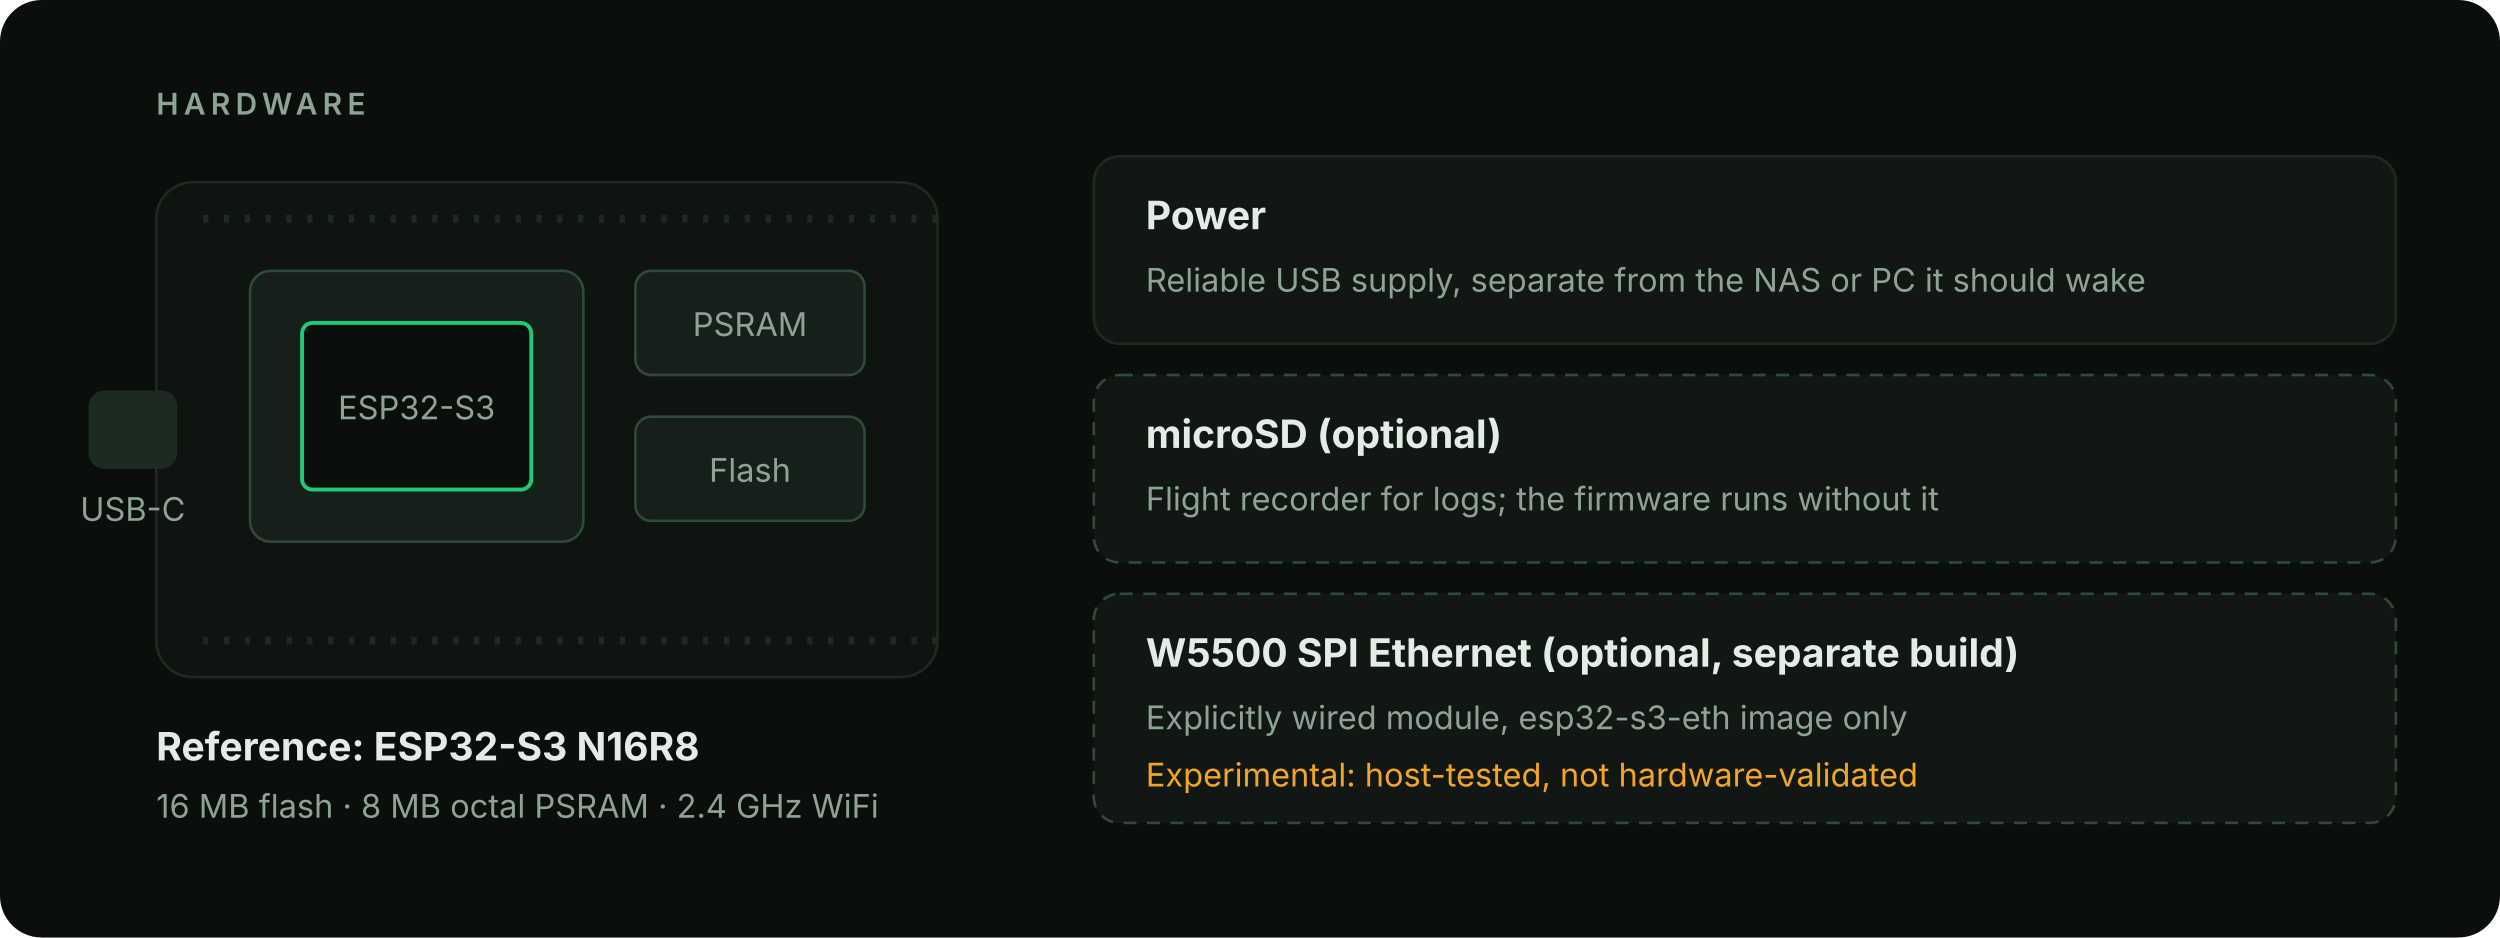
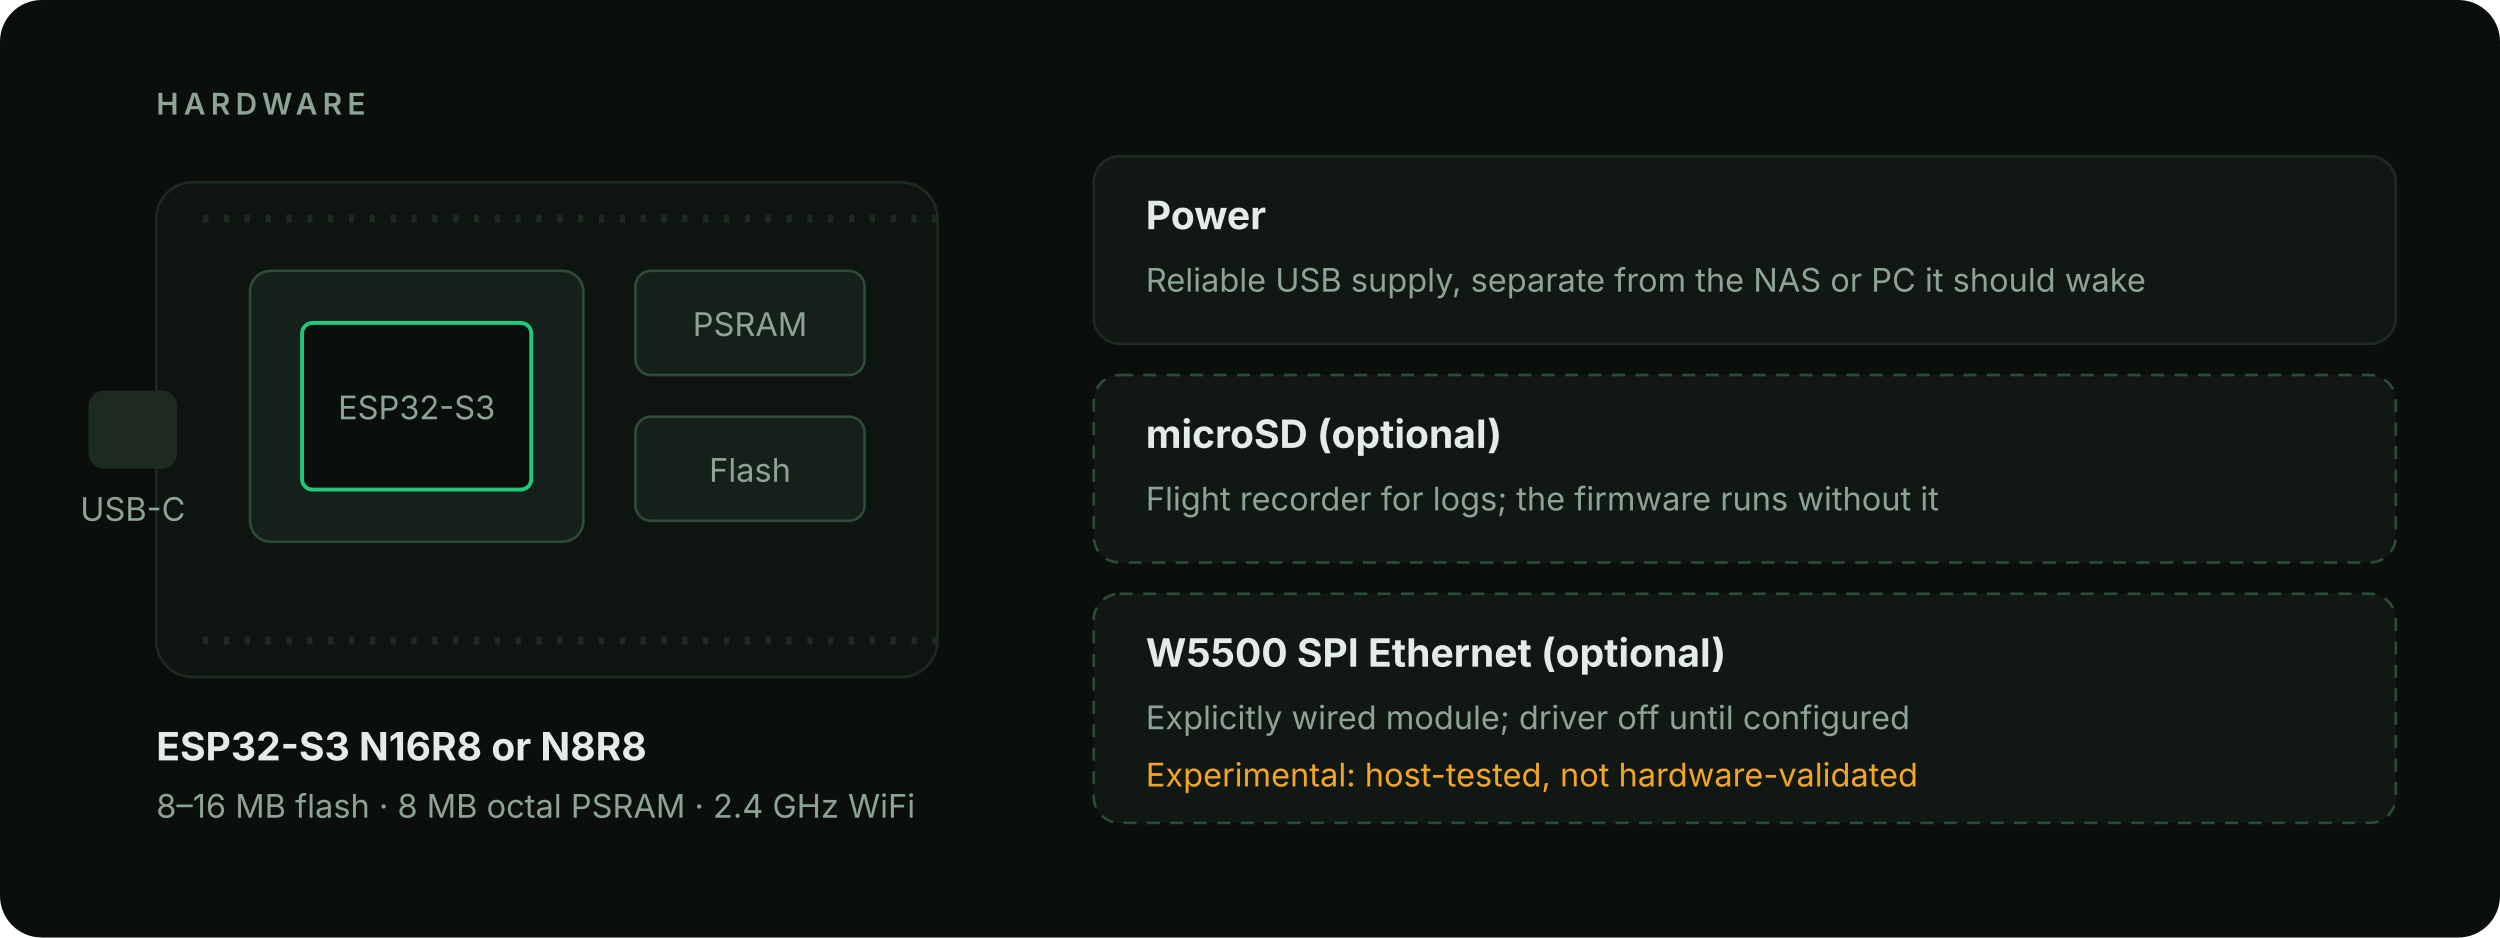
<svg xmlns="http://www.w3.org/2000/svg" viewBox="0 0 960 360" width="960" height="360" role="img" aria-labelledby="t d">
  <style>
    text{font-family:Inter,'Segoe UI',Roboto,'Helvetica Neue',Arial,sans-serif;fill:#E3ECE6}
    .h{font-size:15px;font-weight:650}.s{font-size:12.5px;fill:#8DA397}.z{font-size:11.5px;font-weight:600;letter-spacing:2px;fill:#8DA397}
    .t{fill:#1FC97A}.am{fill:#F5A524}
    .box{fill:#111814;stroke:#1C2A22}.opt{fill:#111814;stroke:#2E4A3B;stroke-dasharray:5 4}
  </style>
  <rect width="960" height="360" rx="16" fill="#0A0F0C" />
  <g>
    <rect x="60" y="70" width="300" height="190" rx="14" fill="#0E1511" stroke="#1C2A22" />
    <rect x="96" y="104" width="128" height="104" rx="8" fill="#16201A" stroke="#2E4A3B" />
    <rect x="116" y="124" width="88" height="64" rx="4" fill="#0A0F0C" stroke="#1FC97A" stroke-width="1.5" />
    <text class="s" x="160" y="161" text-anchor="middle">ESP32-S3</text>
    <rect x="244" y="104" width="88" height="40" rx="6" fill="#16201A" stroke="#2E4A3B" />
    <text class="s" x="288" y="129" text-anchor="middle">PSRAM</text>
    <rect x="244" y="160" width="88" height="40" rx="6" fill="#16201A" stroke="#2E4A3B" />
    <text class="s" x="288" y="185" text-anchor="middle">Flash</text>
    <rect x="34" y="150" width="34" height="30" rx="6" fill="#1C2A22" />
    <text class="s" x="51" y="200" text-anchor="middle">USB-C</text>
    <path d="M78 84h284M78 246h284" stroke="#1C2A22" stroke-dasharray="2 6" stroke-width="3" />
  </g>
-   <text class="h" x="60" y="292">Reference: ESP32-S3 N16R8</text>
-   <text class="s" x="60" y="314">16 MB flash · 8 MB octal PSRAM · 2.4 GHz WiFi</text>
+   <text class="h" x="60" y="292">ESP32-S3 N16R8 or N8R8</text>
+   <text class="s" x="60" y="314">8–16 MB flash · 8 MB octal PSRAM · 2.4 GHz WiFi</text>
  <rect class="box" x="420" y="60" width="500" height="72" rx="10" />
  <text class="h" x="440" y="88">Power</text>
  <text class="s" x="440" y="112">Reliable USB supply, separate from the NAS or PC it should wake</text>
  <rect class="opt" x="420" y="144" width="500" height="72" rx="10" />
  <text class="h" x="440" y="172">microSD (optional)</text>
  <text class="s" x="440" y="196">Flight recorder for logs; the firmware runs without it</text>
  <rect class="opt" x="420" y="228" width="500" height="88" rx="10" />
-   <text class="h" x="440" y="256">W5500 SPI Ethernet (optional, separate build)</text>
-   <text class="s" x="440" y="280">Explicitly wired module, esp32-s3-eth image only</text>
+   <text class="h" x="440" y="256">W5500 SPI Ethernet (optional)</text>
+   <text class="s" x="440" y="280">Explicitly wired module; driver off until configured</text>
  <text class="s am" x="440" y="302">Experimental: host-tested, not hardware-validated</text>
  <text class="z" x="60" y="44">HARDWARE</text>
</svg>
